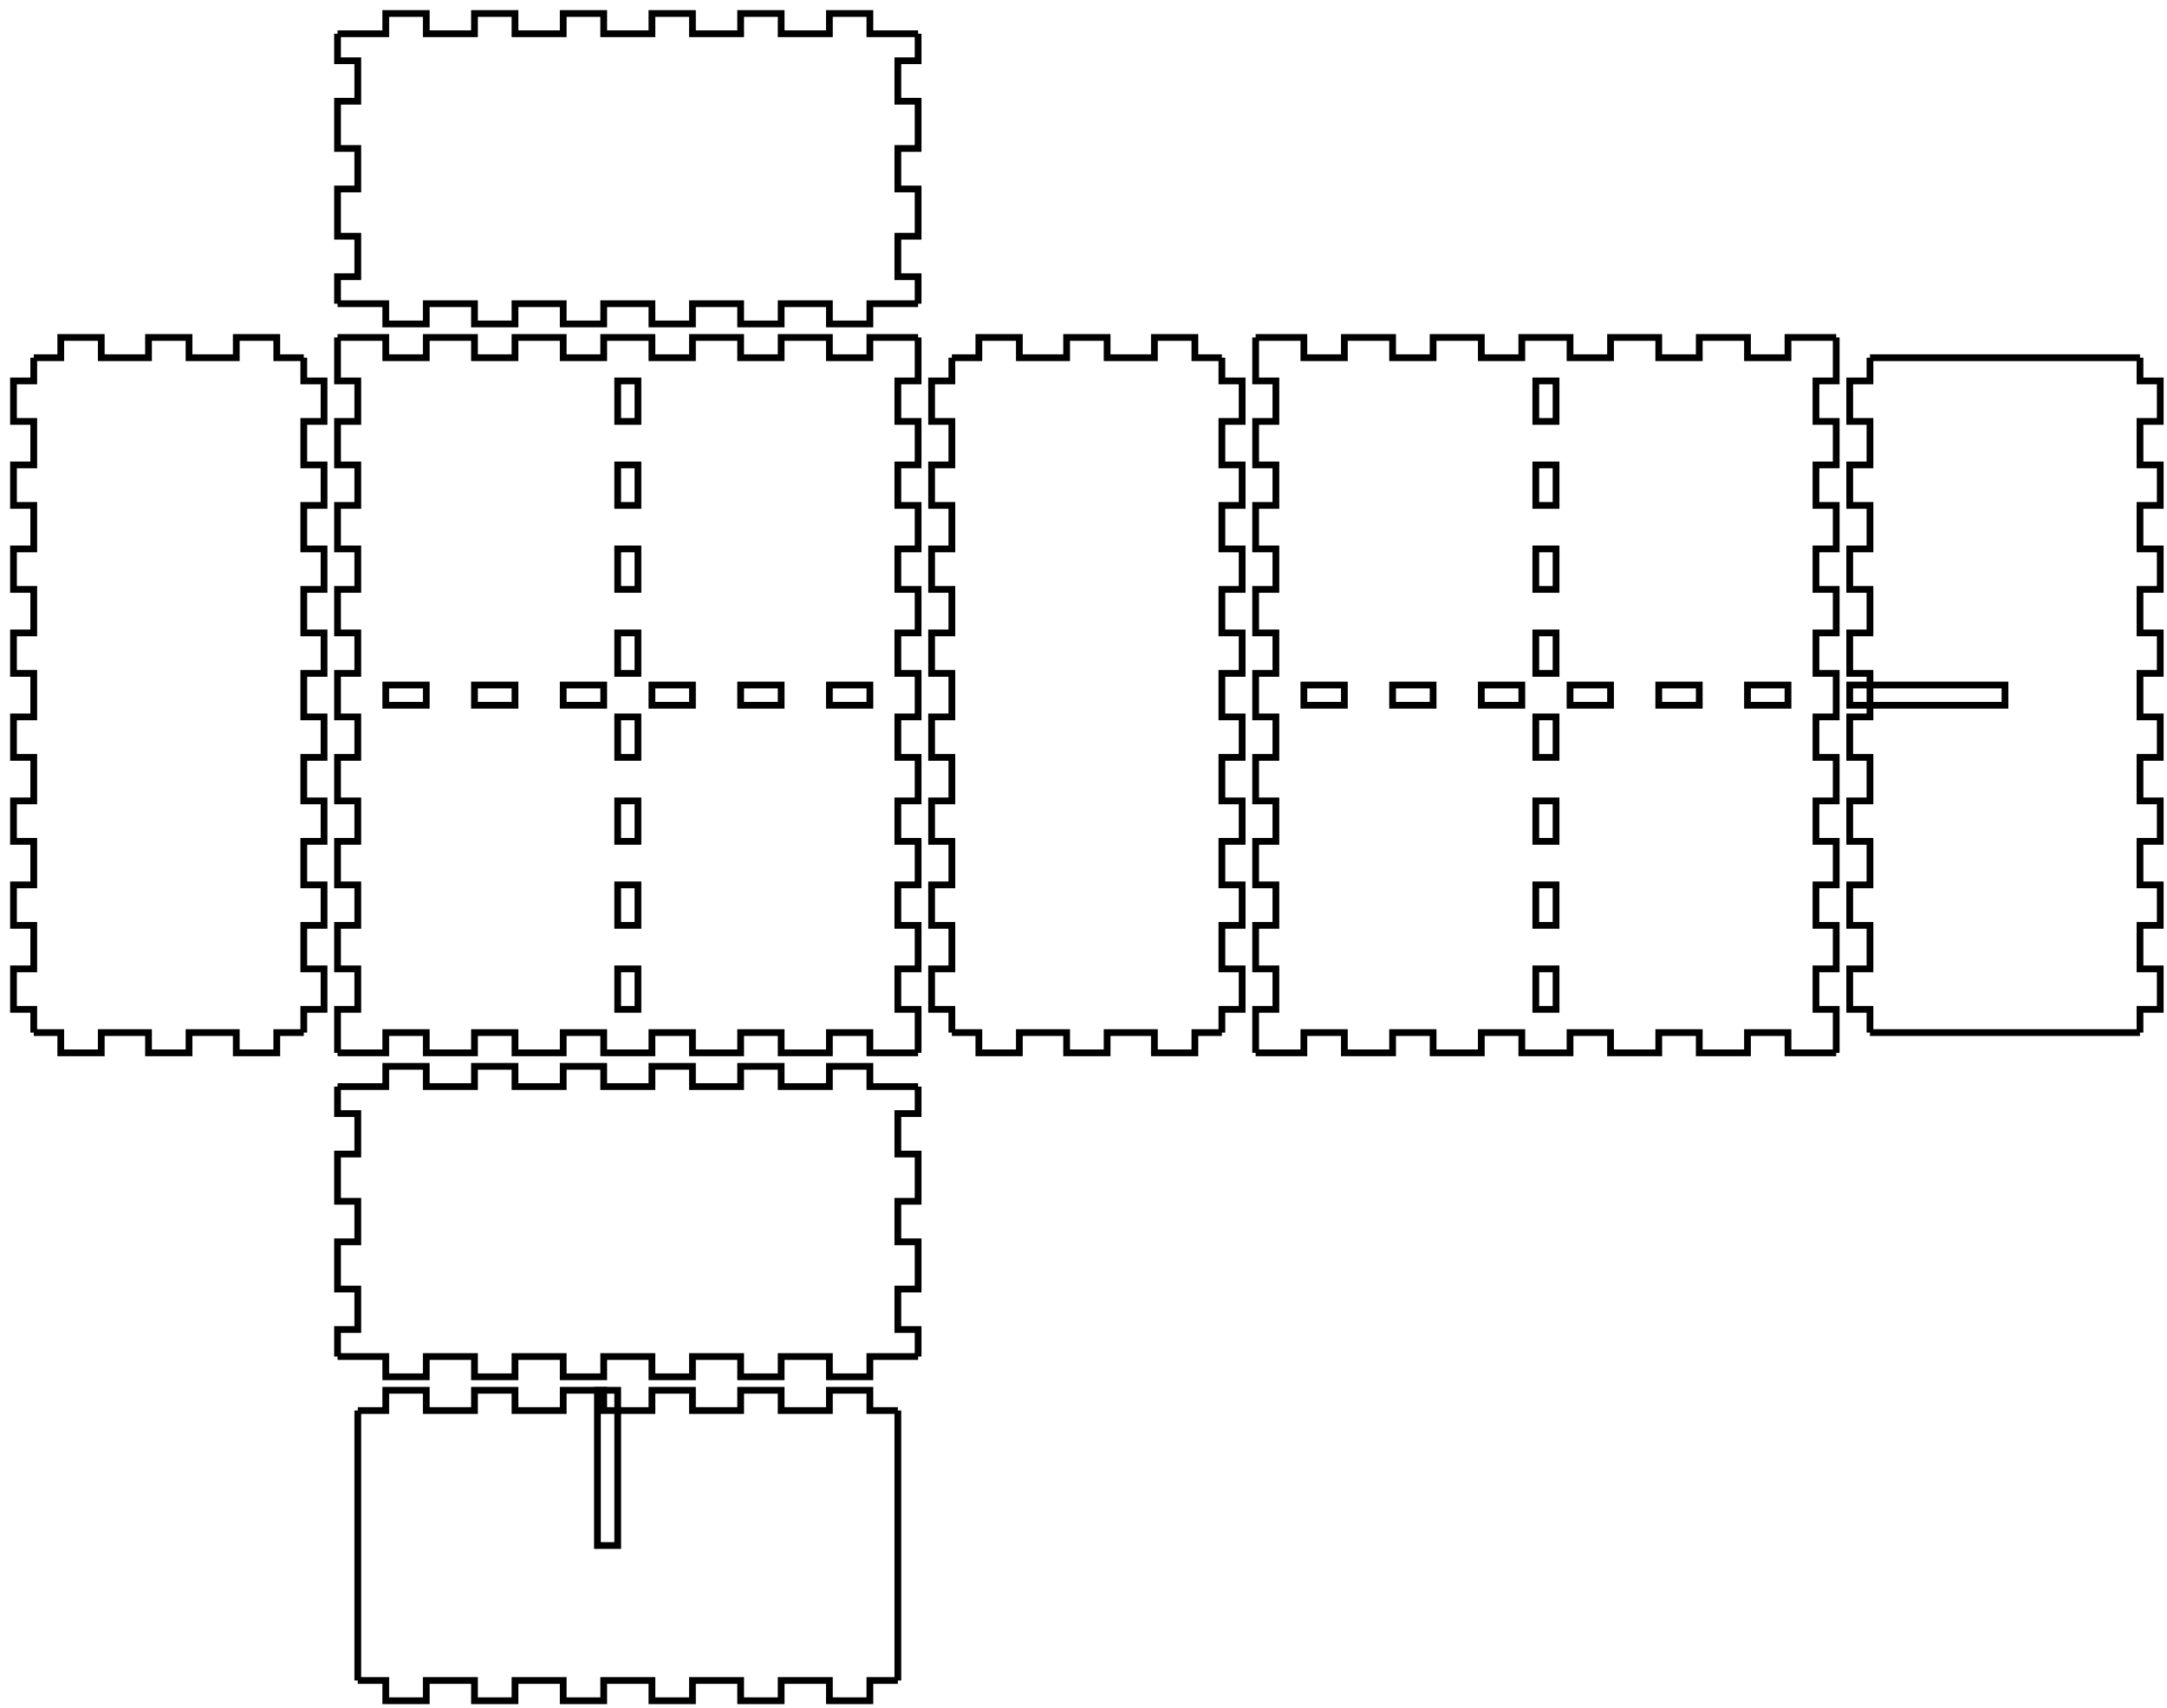
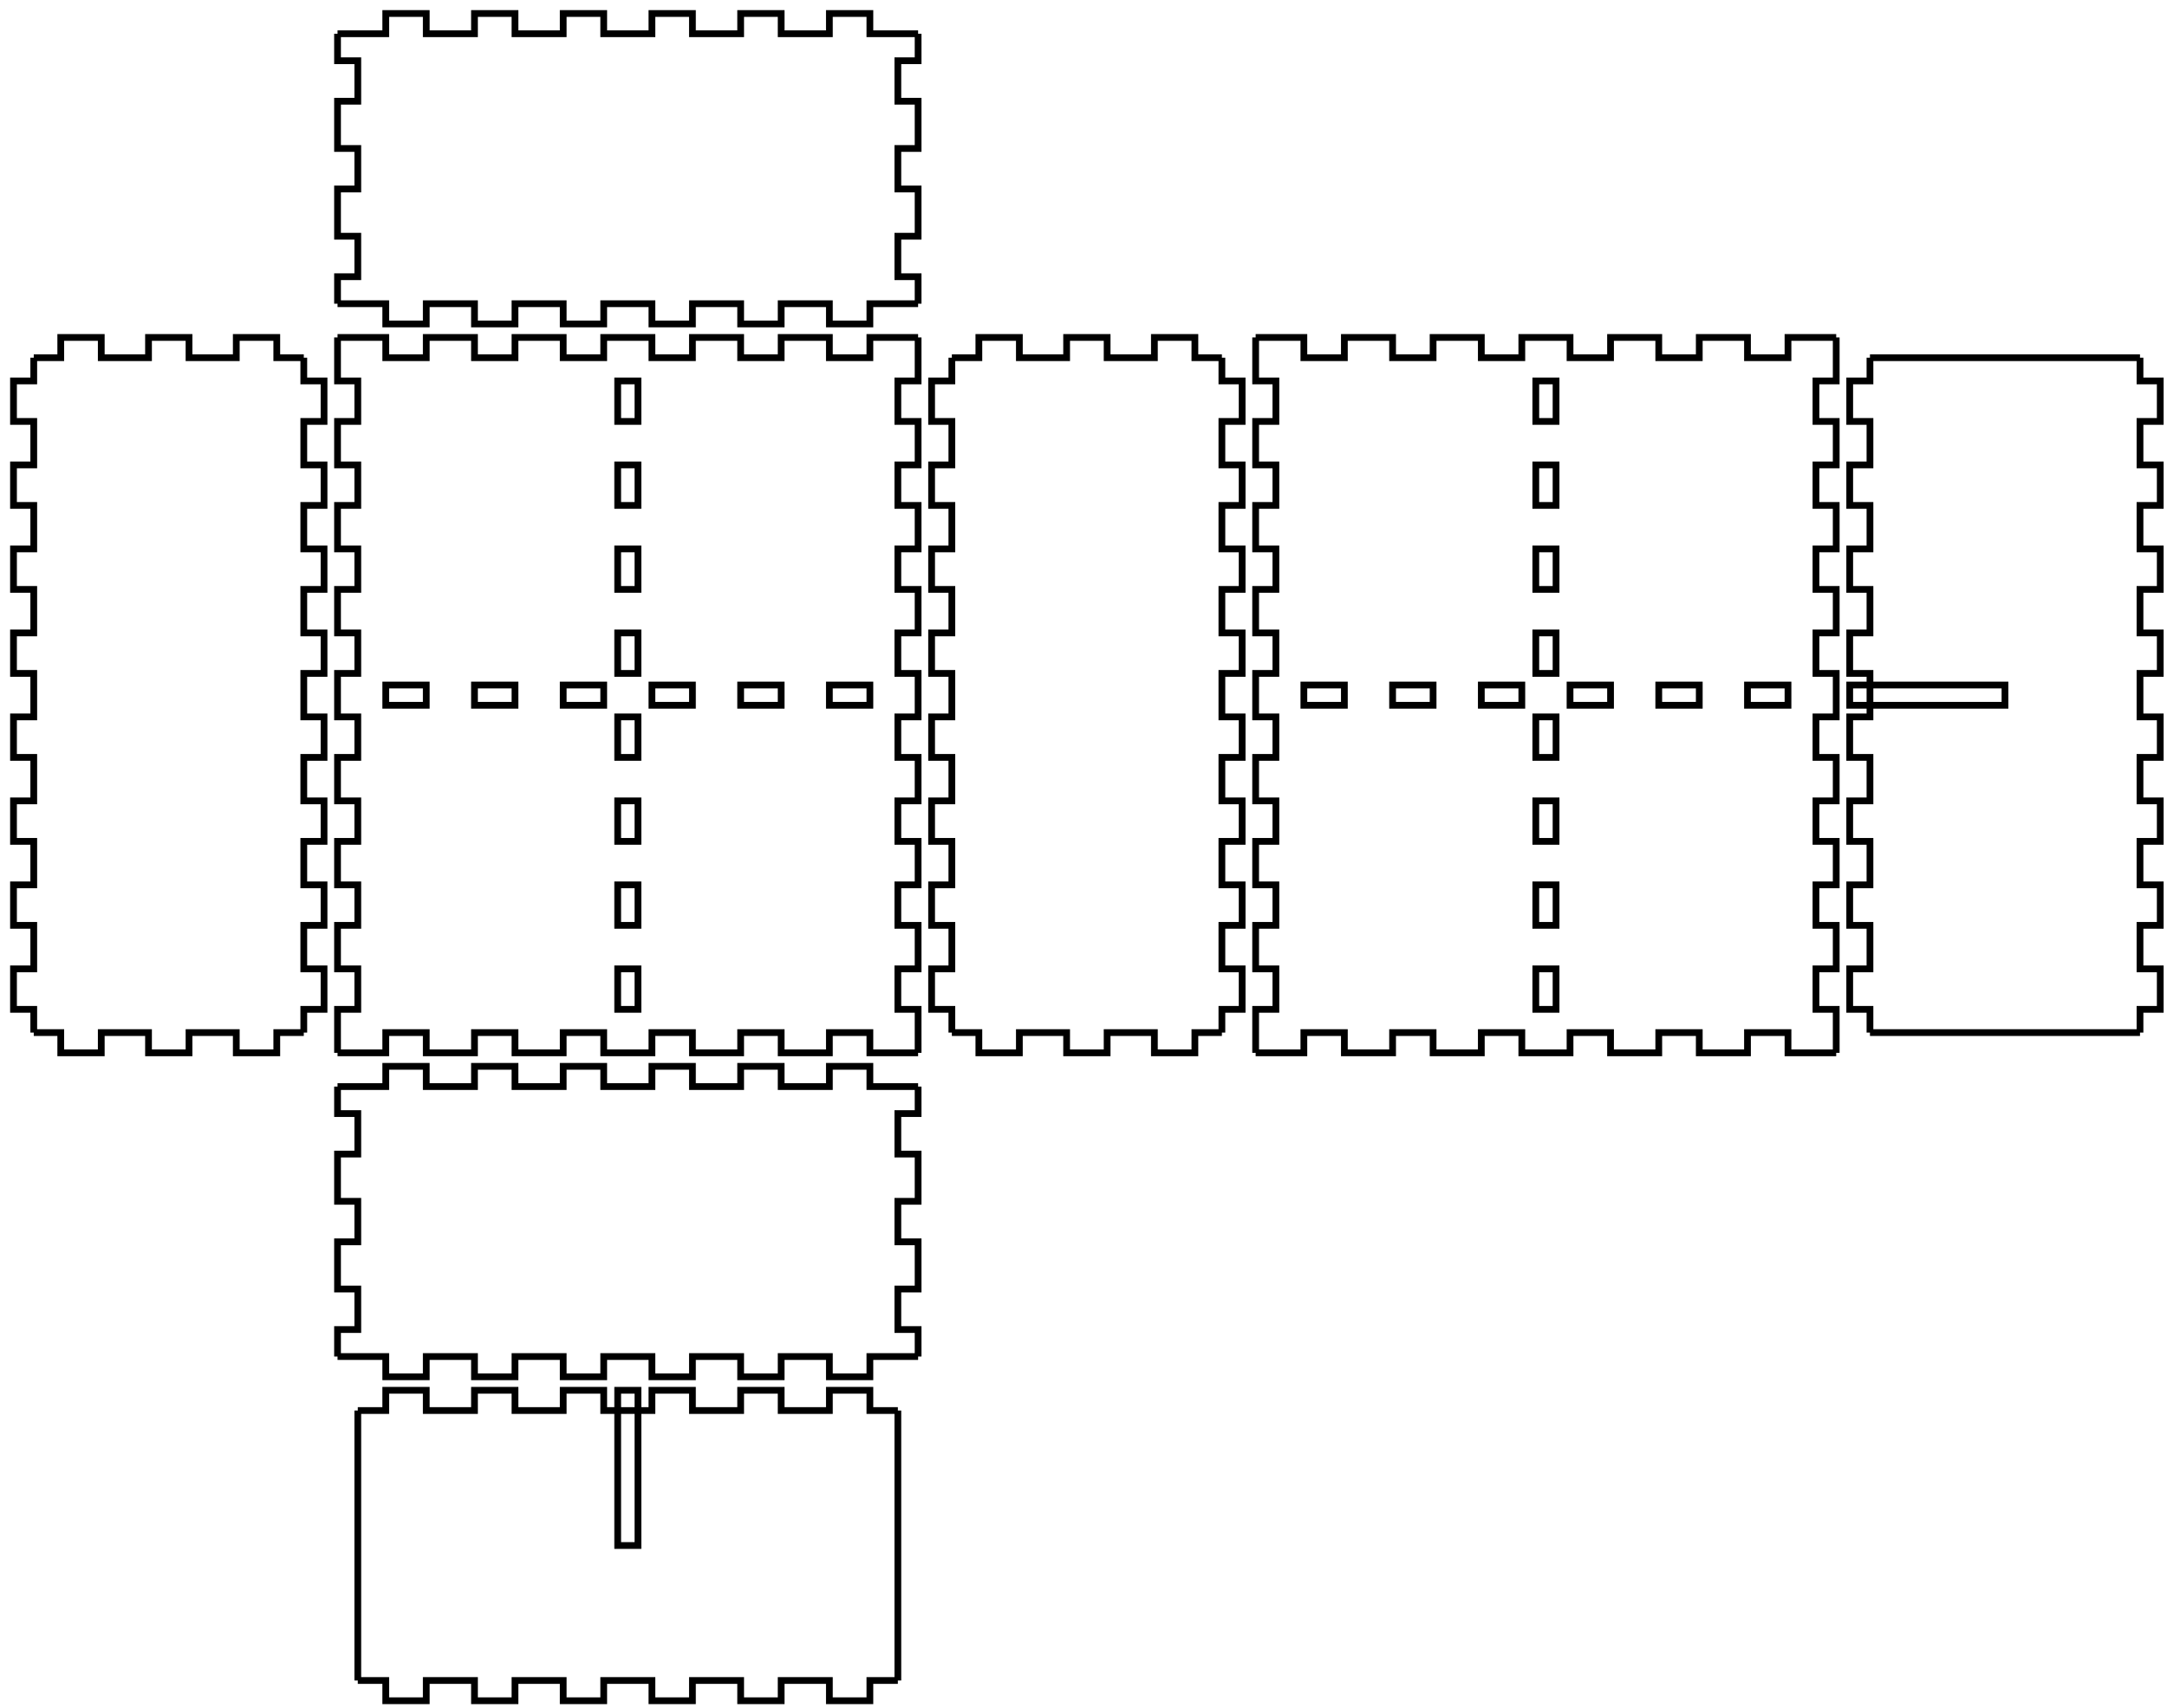
<svg xmlns="http://www.w3.org/2000/svg" width="321mm" height="253mm" viewBox="0 0 321 253" version="1.1" id="svg5">
  <defs id="defs2" />
  <g id="layer1">
    <g id="piece_001">
      <path id="side_001" style="fill:none;stroke:#000000;stroke-width:1" d="M 50 161 L 57.143 161 L 57.143 158 L 63.143 158 L 63.143 161 L 70.286 161 L 70.286 158 L 76.286 158 L 76.286 161 L 83.429 161 L 83.429 158 L 89.429 158 L 89.429 161 L 96.571 161 L 96.571 158 L 102.571 158 L 102.571 161 L 109.714 161 L 109.714 158 L 115.714 158 L 115.714 161 L 122.857 161 L 122.857 158 L 128.857 158 L 128.857 161 L 136 161" />
      <path id="side_002" style="fill:none;stroke:#000000;stroke-width:1" d="M 136 161 L 136 165 L 133 165 L 133 171 L 136 171 L 136 178 L 133 178 L 133 184 L 136 184 L 136 191 L 133 191 L 133 197 L 136 197 L 136 201" />
      <path id="side_003" style="fill:none;stroke:#000000;stroke-width:1" d="M 136 201 L 128.857 201 L 128.857 204 L 122.857 204 L 122.857 201 L 115.714 201 L 115.714 204 L 109.714 204 L 109.714 201 L 102.571 201 L 102.571 204 L 96.571 204 L 96.571 201 L 89.429 201 L 89.429 204 L 83.429 204 L 83.429 201 L 76.286 201 L 76.286 204 L 70.286 204 L 70.286 201 L 63.143 201 L 63.143 204 L 57.143 204 L 57.143 201 L 50 201" />
      <path id="side_004" style="fill:none;stroke:#000000;stroke-width:1" d="M 50 201 L 50 197 L 53 197 L 53 191 L 50 191 L 50 184 L 53 184 L 53 178 L 50 178 L 50 171 L 53 171 L 53 165 L 50 165 L 50 161" />
    </g>
    <g id="xdivider_001">
      <path id="side_005" style="fill:none;stroke:#000000;stroke-width:1" d="M 53 209 L 57.143 209 L 57.143 206 L 63.143 206 L 63.143 209 L 70.286 209 L 70.286 206 L 76.286 206 L 76.286 209 L 83.429 209 L 83.429 206 L 89.429 206 L 89.429 209 L 96.571 209 L 96.571 206 L 102.571 206 L 102.571 209 L 109.714 209 L 109.714 206 L 115.714 206 L 115.714 209 L 122.857 209 L 122.857 206 L 128.857 206 L 128.857 209 L 133 209" />
      <path id="side_006" style="fill:none;stroke:#000000;stroke-width:1" d="M 133 209 L 133 213 L 133 213 L 133 219 L 133 219 L 133 226 L 133 226 L 133 232 L 133 232 L 133 239 L 133 239 L 133 245 L 133 245 L 133 249" />
-       <path id="slot_001" style="fill:none;stroke:#000000;stroke-width:1" d="M 88.5 206 L 88.5 229 L 91.5 229 L 91.5 206 L 88.5 206 Z" />
+       <path id="slot_001" style="fill:none;stroke:#000000;stroke-width:1" d="M 94.5 206 L 94.5 229 L 91.5 229 L 91.5 206 L 94.5 206 Z" />
      <path id="side_007" style="fill:none;stroke:#000000;stroke-width:1" d="M 133 249 L 128.857 249 L 128.857 252 L 122.857 252 L 122.857 249 L 115.714 249 L 115.714 252 L 109.714 252 L 109.714 249 L 102.571 249 L 102.571 252 L 96.571 252 L 96.571 249 L 89.429 249 L 89.429 252 L 83.429 252 L 83.429 249 L 76.286 249 L 76.286 252 L 70.286 252 L 70.286 249 L 63.143 249 L 63.143 252 L 57.143 252 L 57.143 249 L 53 249" />
      <path id="side_008" style="fill:none;stroke:#000000;stroke-width:1" d="M 53 249 L 53 245 L 53 245 L 53 239 L 53 239 L 53 232 L 53 232 L 53 226 L 53 226 L 53 219 L 53 219 L 53 213 L 53 213 L 53 209" />
    </g>
    <g id="piece_002">
      <path id="side_009" style="fill:none;stroke:#000000;stroke-width:1" d="M 5 53 L 9 53 L 9 50 L 15 50 L 15 53 L 22 53 L 22 50 L 28 50 L 28 53 L 35 53 L 35 50 L 41 50 L 41 53 L 45 53" />
      <path id="side_010" style="fill:none;stroke:#000000;stroke-width:1" d="M 45 53 L 45 56.444 L 48 56.444 L 48 62.444 L 45 62.444 L 45 68.889 L 48 68.889 L 48 74.889 L 45 74.889 L 45 81.333 L 48 81.333 L 48 87.333 L 45 87.333 L 45 93.778 L 48 93.778 L 48 99.778 L 45 99.778 L 45 106.222 L 48 106.222 L 48 112.222 L 45 112.222 L 45 118.667 L 48 118.667 L 48 124.667 L 45 124.667 L 45 131.111 L 48 131.111 L 48 137.111 L 45 137.111 L 45 143.556 L 48 143.556 L 48 149.556 L 45 149.556 L 45 153" />
      <path id="side_011" style="fill:none;stroke:#000000;stroke-width:1" d="M 45 153 L 41 153 L 41 156 L 35 156 L 35 153 L 28 153 L 28 156 L 22 156 L 22 153 L 15 153 L 15 156 L 9 156 L 9 153 L 5 153" />
      <path id="side_012" style="fill:none;stroke:#000000;stroke-width:1" d="M 5 153 L 5 149.556 L 2 149.556 L 2 143.556 L 5 143.556 L 5 137.111 L 2 137.111 L 2 131.111 L 5 131.111 L 5 124.667 L 2 124.667 L 2 118.667 L 5 118.667 L 5 112.222 L 2 112.222 L 2 106.222 L 5 106.222 L 5 99.778 L 2 99.778 L 2 93.778 L 5 93.778 L 5 87.333 L 2 87.333 L 2 81.333 L 5 81.333 L 5 74.889 L 2 74.889 L 2 68.889 L 5 68.889 L 5 62.444 L 2 62.444 L 2 56.444 L 5 56.444 L 5 53" />
    </g>
    <g id="ydivider_001">
      <path id="side_013" style="fill:none;stroke:#000000;stroke-width:1" d="M 277 53 L 281 53 L 281 53 L 287 53 L 287 53 L 294 53 L 294 53 L 300 53 L 300 53 L 307 53 L 307 53 L 313 53 L 313 53 L 317 53" />
      <path id="slot_002" style="fill:none;stroke:#000000;stroke-width:1" d="M 274 101.5 L 297 101.5 L 297 104.5 L 274 104.5 L 274 101.5 Z" />
      <path id="side_014" style="fill:none;stroke:#000000;stroke-width:1" d="M 317 53 L 317 56.444 L 320 56.444 L 320 62.444 L 317 62.444 L 317 68.889 L 320 68.889 L 320 74.889 L 317 74.889 L 317 81.333 L 320 81.333 L 320 87.333 L 317 87.333 L 317 93.778 L 320 93.778 L 320 99.778 L 317 99.778 L 317 106.222 L 320 106.222 L 320 112.222 L 317 112.222 L 317 118.667 L 320 118.667 L 320 124.667 L 317 124.667 L 317 131.111 L 320 131.111 L 320 137.111 L 317 137.111 L 317 143.556 L 320 143.556 L 320 149.556 L 317 149.556 L 317 153" />
      <path id="side_015" style="fill:none;stroke:#000000;stroke-width:1" d="M 317 153 L 313 153 L 313 153 L 307 153 L 307 153 L 300 153 L 300 153 L 294 153 L 294 153 L 287 153 L 287 153 L 281 153 L 281 153 L 277 153" />
      <path id="side_016" style="fill:none;stroke:#000000;stroke-width:1" d="M 277 153 L 277 149.556 L 274 149.556 L 274 143.556 L 277 143.556 L 277 137.111 L 274 137.111 L 274 131.111 L 277 131.111 L 277 124.667 L 274 124.667 L 274 118.667 L 277 118.667 L 277 112.222 L 274 112.222 L 274 106.222 L 277 106.222 L 277 99.778 L 274 99.778 L 274 93.778 L 277 93.778 L 277 87.333 L 274 87.333 L 274 81.333 L 277 81.333 L 277 74.889 L 274 74.889 L 274 68.889 L 277 68.889 L 277 62.444 L 274 62.444 L 274 56.444 L 277 56.444 L 277 53" />
    </g>
    <g id="piece_003">
      <path id="side_017" style="fill:none;stroke:#000000;stroke-width:1" d="M 50 50 L 57.143 50 L 57.143 53 L 63.143 53 L 63.143 50 L 70.286 50 L 70.286 53 L 76.286 53 L 76.286 50 L 83.429 50 L 83.429 53 L 89.429 53 L 89.429 50 L 96.571 50 L 96.571 53 L 102.571 53 L 102.571 50 L 109.714 50 L 109.714 53 L 115.714 53 L 115.714 50 L 122.857 50 L 122.857 53 L 128.857 53 L 128.857 50 L 136 50" />
      <path id="hole_001" style="fill:none;stroke:#000000;stroke-width:1" d="M 57.143 104.5 L 63.143 104.5 L 63.143 101.5 L 57.143 101.5 L 57.143 104.5 Z" />
      <path id="hole_002" style="fill:none;stroke:#000000;stroke-width:1" d="M 70.286 104.5 L 76.286 104.5 L 76.286 101.5 L 70.286 101.5 L 70.286 104.5 Z" />
      <path id="hole_003" style="fill:none;stroke:#000000;stroke-width:1" d="M 83.429 104.5 L 89.429 104.5 L 89.429 101.5 L 83.429 101.5 L 83.429 104.5 Z" />
      <path id="hole_004" style="fill:none;stroke:#000000;stroke-width:1" d="M 96.571 104.5 L 102.571 104.5 L 102.571 101.5 L 96.571 101.5 L 96.571 104.5 Z" />
      <path id="hole_005" style="fill:none;stroke:#000000;stroke-width:1" d="M 109.714 104.5 L 115.714 104.5 L 115.714 101.5 L 109.714 101.5 L 109.714 104.5 Z" />
      <path id="hole_006" style="fill:none;stroke:#000000;stroke-width:1" d="M 122.857 104.5 L 128.857 104.5 L 128.857 101.5 L 122.857 101.5 L 122.857 104.5 Z" />
      <path id="side_018" style="fill:none;stroke:#000000;stroke-width:1" d="M 136 50 L 136 56.444 L 133 56.444 L 133 62.444 L 136 62.444 L 136 68.889 L 133 68.889 L 133 74.889 L 136 74.889 L 136 81.333 L 133 81.333 L 133 87.333 L 136 87.333 L 136 93.778 L 133 93.778 L 133 99.778 L 136 99.778 L 136 106.222 L 133 106.222 L 133 112.222 L 136 112.222 L 136 118.667 L 133 118.667 L 133 124.667 L 136 124.667 L 136 131.111 L 133 131.111 L 133 137.111 L 136 137.111 L 136 143.556 L 133 143.556 L 133 149.556 L 136 149.556 L 136 156" />
      <path id="hole_007" style="fill:none;stroke:#000000;stroke-width:1" d="M 91.5 56.444 L 91.5 62.444 L 94.5 62.444 L 94.5 56.444 L 91.5 56.444 Z" />
      <path id="hole_008" style="fill:none;stroke:#000000;stroke-width:1" d="M 91.5 68.889 L 91.5 74.889 L 94.5 74.889 L 94.5 68.889 L 91.5 68.889 Z" />
      <path id="hole_009" style="fill:none;stroke:#000000;stroke-width:1" d="M 91.5 81.333 L 91.5 87.333 L 94.5 87.333 L 94.5 81.333 L 91.5 81.333 Z" />
      <path id="hole_010" style="fill:none;stroke:#000000;stroke-width:1" d="M 91.5 93.778 L 91.5 99.778 L 94.5 99.778 L 94.5 93.778 L 91.5 93.778 Z" />
      <path id="hole_011" style="fill:none;stroke:#000000;stroke-width:1" d="M 91.5 106.222 L 91.5 112.222 L 94.5 112.222 L 94.5 106.222 L 91.5 106.222 Z" />
      <path id="hole_012" style="fill:none;stroke:#000000;stroke-width:1" d="M 91.5 118.667 L 91.5 124.667 L 94.5 124.667 L 94.5 118.667 L 91.5 118.667 Z" />
      <path id="hole_013" style="fill:none;stroke:#000000;stroke-width:1" d="M 91.5 131.111 L 91.5 137.111 L 94.5 137.111 L 94.5 131.111 L 91.5 131.111 Z" />
      <path id="hole_014" style="fill:none;stroke:#000000;stroke-width:1" d="M 91.5 143.556 L 91.5 149.556 L 94.5 149.556 L 94.5 143.556 L 91.5 143.556 Z" />
      <path id="side_019" style="fill:none;stroke:#000000;stroke-width:1" d="M 136 156 L 128.857 156 L 128.857 153 L 122.857 153 L 122.857 156 L 115.714 156 L 115.714 153 L 109.714 153 L 109.714 156 L 102.571 156 L 102.571 153 L 96.571 153 L 96.571 156 L 89.429 156 L 89.429 153 L 83.429 153 L 83.429 156 L 76.286 156 L 76.286 153 L 70.286 153 L 70.286 156 L 63.143 156 L 63.143 153 L 57.143 153 L 57.143 156 L 50 156" />
      <path id="side_020" style="fill:none;stroke:#000000;stroke-width:1" d="M 50 156 L 50 149.556 L 53 149.556 L 53 143.556 L 50 143.556 L 50 137.111 L 53 137.111 L 53 131.111 L 50 131.111 L 50 124.667 L 53 124.667 L 53 118.667 L 50 118.667 L 50 112.222 L 53 112.222 L 53 106.222 L 50 106.222 L 50 99.778 L 53 99.778 L 53 93.778 L 50 93.778 L 50 87.333 L 53 87.333 L 53 81.333 L 50 81.333 L 50 74.889 L 53 74.889 L 53 68.889 L 50 68.889 L 50 62.444 L 53 62.444 L 53 56.444 L 50 56.444 L 50 50" />
    </g>
    <g id="piece_004">
      <path id="side_021" style="fill:none;stroke:#000000;stroke-width:1" d="M 141 53 L 145 53 L 145 50 L 151 50 L 151 53 L 158 53 L 158 50 L 164 50 L 164 53 L 171 53 L 171 50 L 177 50 L 177 53 L 181 53" />
      <path id="side_022" style="fill:none;stroke:#000000;stroke-width:1" d="M 181 53 L 181 56.444 L 184 56.444 L 184 62.444 L 181 62.444 L 181 68.889 L 184 68.889 L 184 74.889 L 181 74.889 L 181 81.333 L 184 81.333 L 184 87.333 L 181 87.333 L 181 93.778 L 184 93.778 L 184 99.778 L 181 99.778 L 181 106.222 L 184 106.222 L 184 112.222 L 181 112.222 L 181 118.667 L 184 118.667 L 184 124.667 L 181 124.667 L 181 131.111 L 184 131.111 L 184 137.111 L 181 137.111 L 181 143.556 L 184 143.556 L 184 149.556 L 181 149.556 L 181 153" />
      <path id="side_023" style="fill:none;stroke:#000000;stroke-width:1" d="M 181 153 L 177 153 L 177 156 L 171 156 L 171 153 L 164 153 L 164 156 L 158 156 L 158 153 L 151 153 L 151 156 L 145 156 L 145 153 L 141 153" />
      <path id="side_024" style="fill:none;stroke:#000000;stroke-width:1" d="M 141 153 L 141 149.556 L 138 149.556 L 138 143.556 L 141 143.556 L 141 137.111 L 138 137.111 L 138 131.111 L 141 131.111 L 141 124.667 L 138 124.667 L 138 118.667 L 141 118.667 L 141 112.222 L 138 112.222 L 138 106.222 L 141 106.222 L 141 99.778 L 138 99.778 L 138 93.778 L 141 93.778 L 141 87.333 L 138 87.333 L 138 81.333 L 141 81.333 L 141 74.889 L 138 74.889 L 138 68.889 L 141 68.889 L 141 62.444 L 138 62.444 L 138 56.444 L 141 56.444 L 141 53" />
    </g>
    <g id="piece_005">
      <path id="side_025" style="fill:none;stroke:#000000;stroke-width:1" d="M 186 50 L 193.143 50 L 193.143 53 L 199.143 53 L 199.143 50 L 206.286 50 L 206.286 53 L 212.286 53 L 212.286 50 L 219.429 50 L 219.429 53 L 225.429 53 L 225.429 50 L 232.571 50 L 232.571 53 L 238.571 53 L 238.571 50 L 245.714 50 L 245.714 53 L 251.714 53 L 251.714 50 L 258.857 50 L 258.857 53 L 264.857 53 L 264.857 50 L 272 50" />
      <path id="hole_015" style="fill:none;stroke:#000000;stroke-width:1" d="M 193.143 104.5 L 199.143 104.5 L 199.143 101.5 L 193.143 101.5 L 193.143 104.5 Z" />
      <path id="hole_016" style="fill:none;stroke:#000000;stroke-width:1" d="M 206.286 104.5 L 212.286 104.5 L 212.286 101.5 L 206.286 101.5 L 206.286 104.5 Z" />
      <path id="hole_017" style="fill:none;stroke:#000000;stroke-width:1" d="M 219.429 104.5 L 225.429 104.5 L 225.429 101.5 L 219.429 101.5 L 219.429 104.5 Z" />
      <path id="hole_018" style="fill:none;stroke:#000000;stroke-width:1" d="M 232.571 104.5 L 238.571 104.5 L 238.571 101.5 L 232.571 101.5 L 232.571 104.5 Z" />
      <path id="hole_019" style="fill:none;stroke:#000000;stroke-width:1" d="M 245.714 104.5 L 251.714 104.5 L 251.714 101.5 L 245.714 101.5 L 245.714 104.5 Z" />
      <path id="hole_020" style="fill:none;stroke:#000000;stroke-width:1" d="M 258.857 104.5 L 264.857 104.5 L 264.857 101.5 L 258.857 101.5 L 258.857 104.5 Z" />
      <path id="side_026" style="fill:none;stroke:#000000;stroke-width:1" d="M 272 50 L 272 56.444 L 269 56.444 L 269 62.444 L 272 62.444 L 272 68.889 L 269 68.889 L 269 74.889 L 272 74.889 L 272 81.333 L 269 81.333 L 269 87.333 L 272 87.333 L 272 93.778 L 269 93.778 L 269 99.778 L 272 99.778 L 272 106.222 L 269 106.222 L 269 112.222 L 272 112.222 L 272 118.667 L 269 118.667 L 269 124.667 L 272 124.667 L 272 131.111 L 269 131.111 L 269 137.111 L 272 137.111 L 272 143.556 L 269 143.556 L 269 149.556 L 272 149.556 L 272 156" />
      <path id="hole_021" style="fill:none;stroke:#000000;stroke-width:1" d="M 227.5 56.444 L 227.5 62.444 L 230.5 62.444 L 230.5 56.444 L 227.5 56.444 Z" />
      <path id="hole_022" style="fill:none;stroke:#000000;stroke-width:1" d="M 227.5 68.889 L 227.5 74.889 L 230.5 74.889 L 230.5 68.889 L 227.5 68.889 Z" />
      <path id="hole_023" style="fill:none;stroke:#000000;stroke-width:1" d="M 227.5 81.333 L 227.5 87.333 L 230.5 87.333 L 230.5 81.333 L 227.5 81.333 Z" />
      <path id="hole_024" style="fill:none;stroke:#000000;stroke-width:1" d="M 227.5 93.778 L 227.5 99.778 L 230.5 99.778 L 230.5 93.778 L 227.5 93.778 Z" />
      <path id="hole_025" style="fill:none;stroke:#000000;stroke-width:1" d="M 227.5 106.222 L 227.5 112.222 L 230.5 112.222 L 230.5 106.222 L 227.5 106.222 Z" />
      <path id="hole_026" style="fill:none;stroke:#000000;stroke-width:1" d="M 227.5 118.667 L 227.5 124.667 L 230.5 124.667 L 230.5 118.667 L 227.5 118.667 Z" />
      <path id="hole_027" style="fill:none;stroke:#000000;stroke-width:1" d="M 227.5 131.111 L 227.5 137.111 L 230.5 137.111 L 230.5 131.111 L 227.5 131.111 Z" />
      <path id="hole_028" style="fill:none;stroke:#000000;stroke-width:1" d="M 227.5 143.556 L 227.5 149.556 L 230.5 149.556 L 230.5 143.556 L 227.5 143.556 Z" />
      <path id="side_027" style="fill:none;stroke:#000000;stroke-width:1" d="M 272 156 L 264.857 156 L 264.857 153 L 258.857 153 L 258.857 156 L 251.714 156 L 251.714 153 L 245.714 153 L 245.714 156 L 238.571 156 L 238.571 153 L 232.571 153 L 232.571 156 L 225.429 156 L 225.429 153 L 219.429 153 L 219.429 156 L 212.286 156 L 212.286 153 L 206.286 153 L 206.286 156 L 199.143 156 L 199.143 153 L 193.143 153 L 193.143 156 L 186 156" />
      <path id="side_028" style="fill:none;stroke:#000000;stroke-width:1" d="M 186 156 L 186 149.556 L 189 149.556 L 189 143.556 L 186 143.556 L 186 137.111 L 189 137.111 L 189 131.111 L 186 131.111 L 186 124.667 L 189 124.667 L 189 118.667 L 186 118.667 L 186 112.222 L 189 112.222 L 189 106.222 L 186 106.222 L 186 99.778 L 189 99.778 L 189 93.778 L 186 93.778 L 186 87.333 L 189 87.333 L 189 81.333 L 186 81.333 L 186 74.889 L 189 74.889 L 189 68.889 L 186 68.889 L 186 62.444 L 189 62.444 L 189 56.444 L 186 56.444 L 186 50" />
    </g>
    <g id="piece_006">
      <path id="side_029" style="fill:none;stroke:#000000;stroke-width:1" d="M 50 5 L 57.143 5 L 57.143 2 L 63.143 2 L 63.143 5 L 70.286 5 L 70.286 2 L 76.286 2 L 76.286 5 L 83.429 5 L 83.429 2 L 89.429 2 L 89.429 5 L 96.571 5 L 96.571 2 L 102.571 2 L 102.571 5 L 109.714 5 L 109.714 2 L 115.714 2 L 115.714 5 L 122.857 5 L 122.857 2 L 128.857 2 L 128.857 5 L 136 5" />
      <path id="side_030" style="fill:none;stroke:#000000;stroke-width:1" d="M 136 5 L 136 9 L 133 9 L 133 15 L 136 15 L 136 22 L 133 22 L 133 28 L 136 28 L 136 35 L 133 35 L 133 41 L 136 41 L 136 45" />
      <path id="side_031" style="fill:none;stroke:#000000;stroke-width:1" d="M 136 45 L 128.857 45 L 128.857 48 L 122.857 48 L 122.857 45 L 115.714 45 L 115.714 48 L 109.714 48 L 109.714 45 L 102.571 45 L 102.571 48 L 96.571 48 L 96.571 45 L 89.429 45 L 89.429 48 L 83.429 48 L 83.429 45 L 76.286 45 L 76.286 48 L 70.286 48 L 70.286 45 L 63.143 45 L 63.143 48 L 57.143 48 L 57.143 45 L 50 45" />
      <path id="side_032" style="fill:none;stroke:#000000;stroke-width:1" d="M 50 45 L 50 41 L 53 41 L 53 35 L 50 35 L 50 28 L 53 28 L 53 22 L 50 22 L 50 15 L 53 15 L 53 9 L 50 9 L 50 5" />
    </g>
  </g>
</svg>
